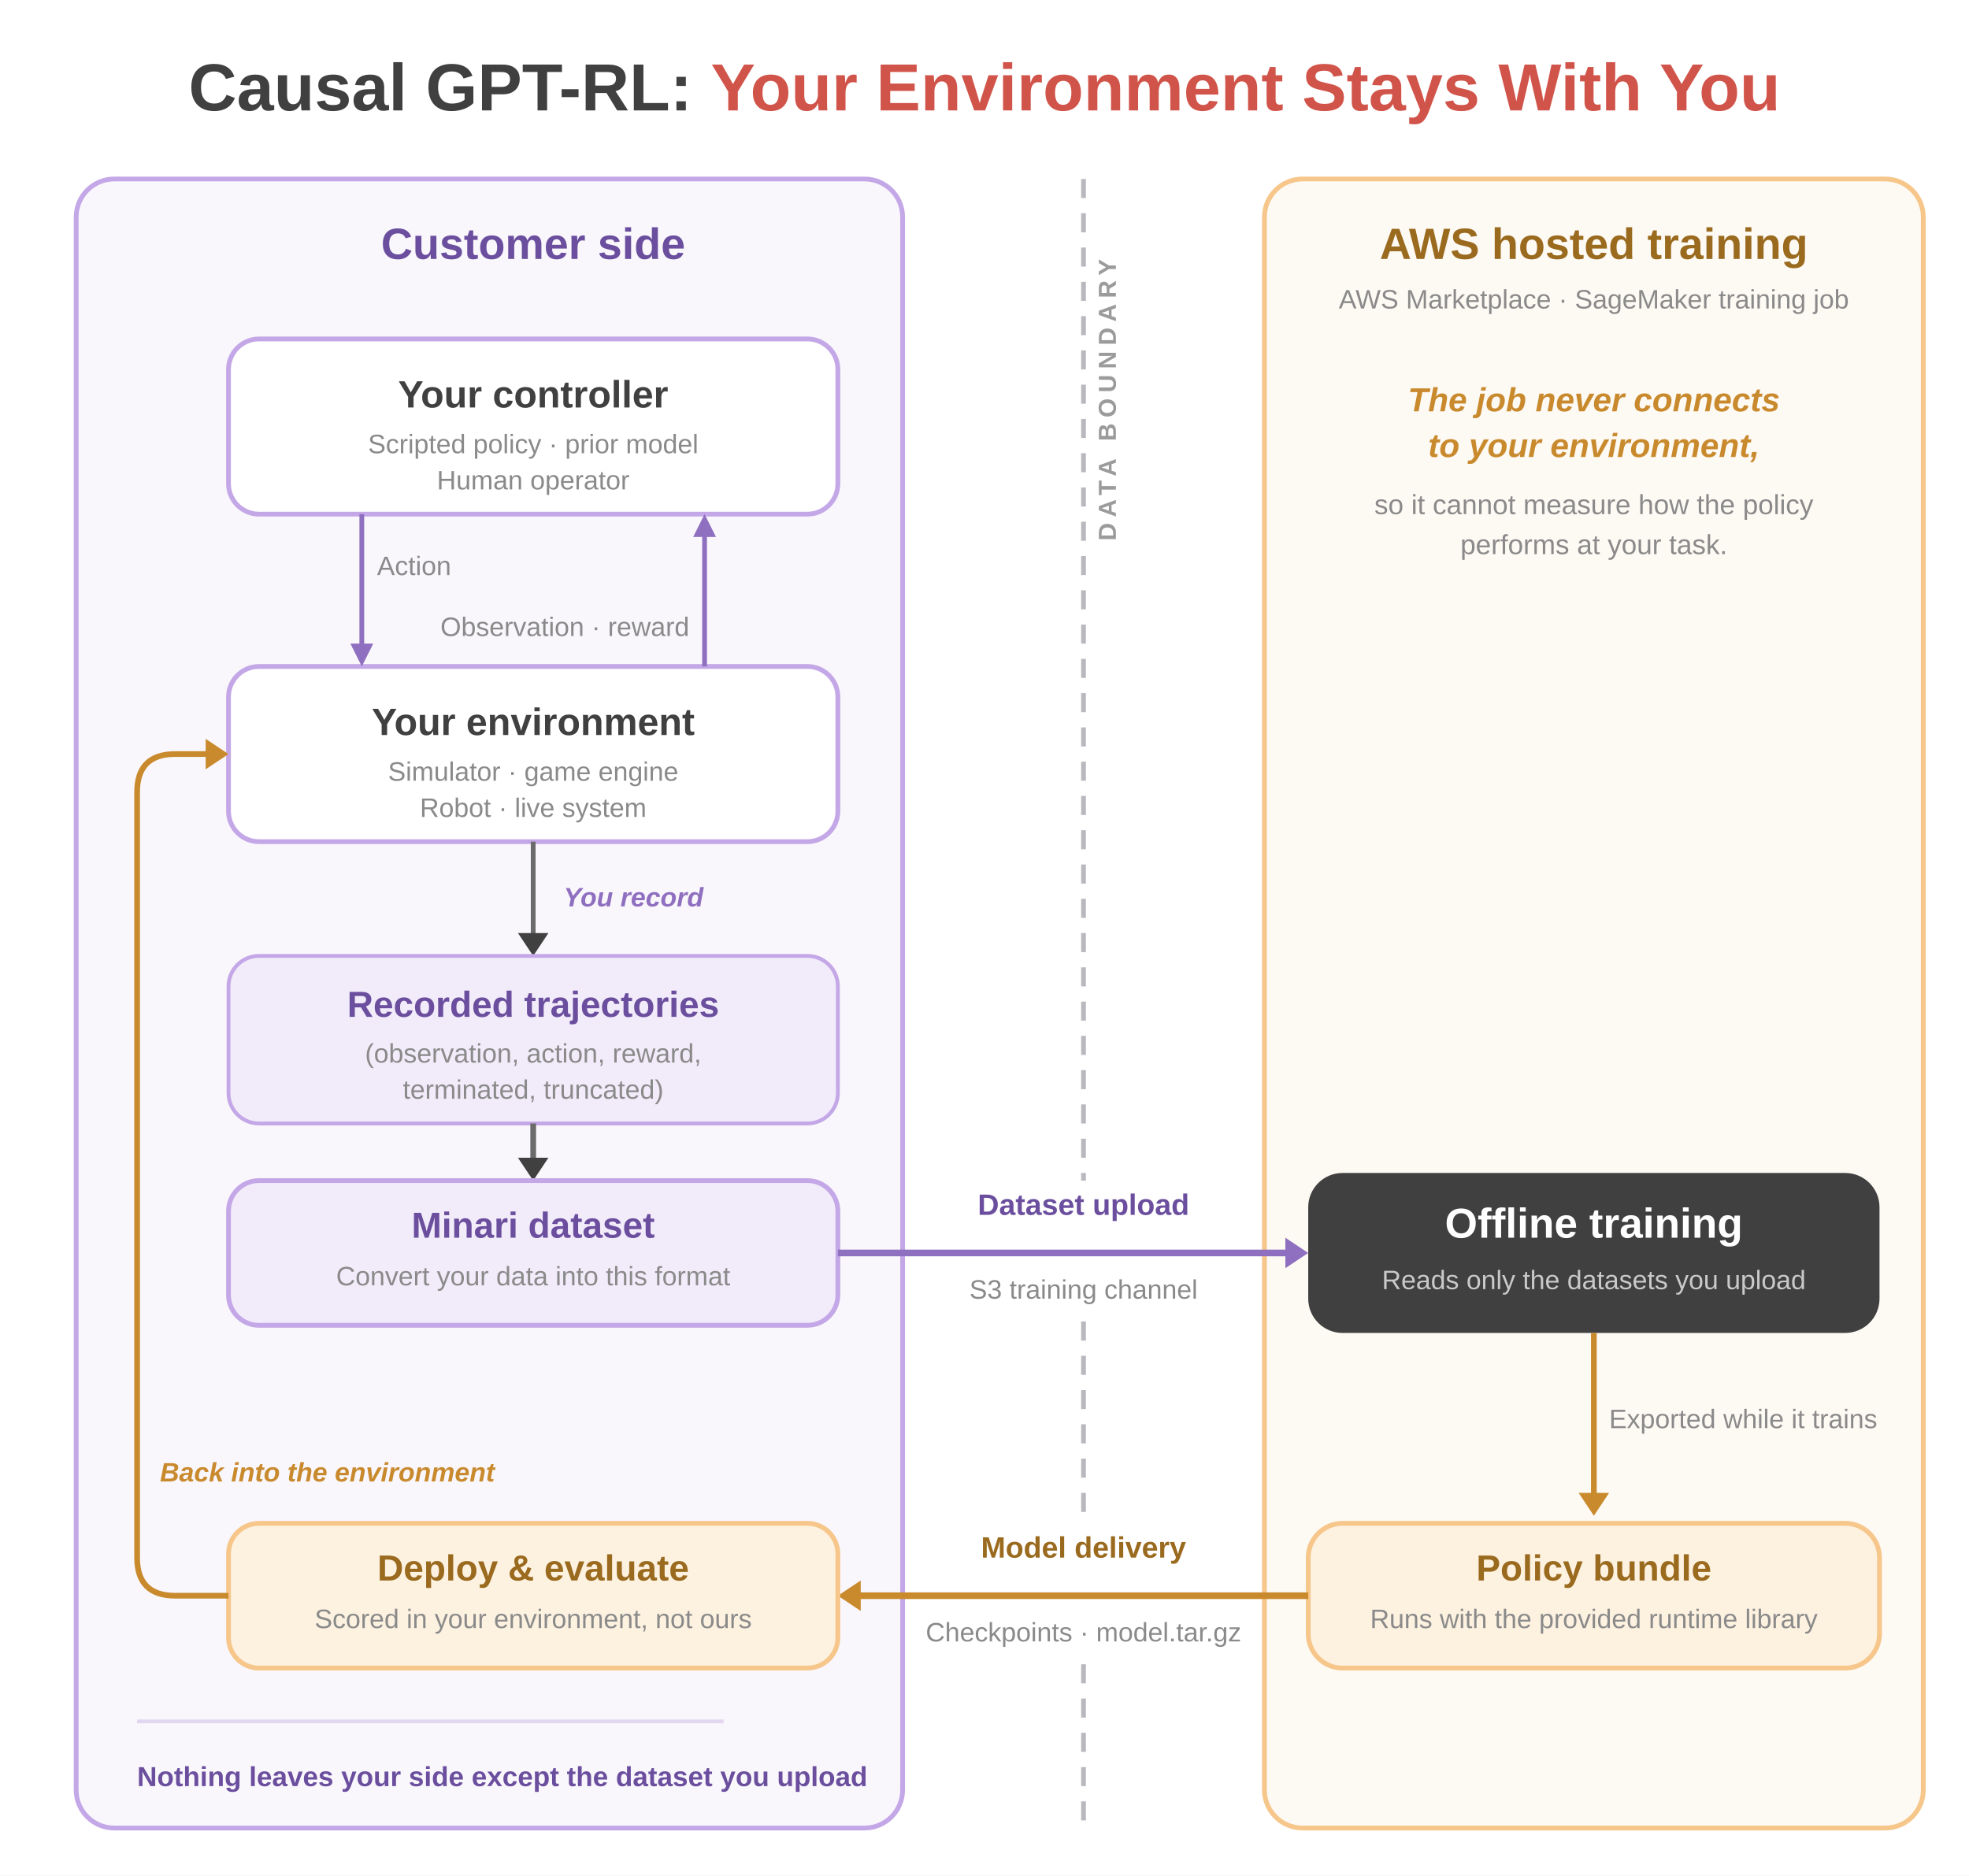
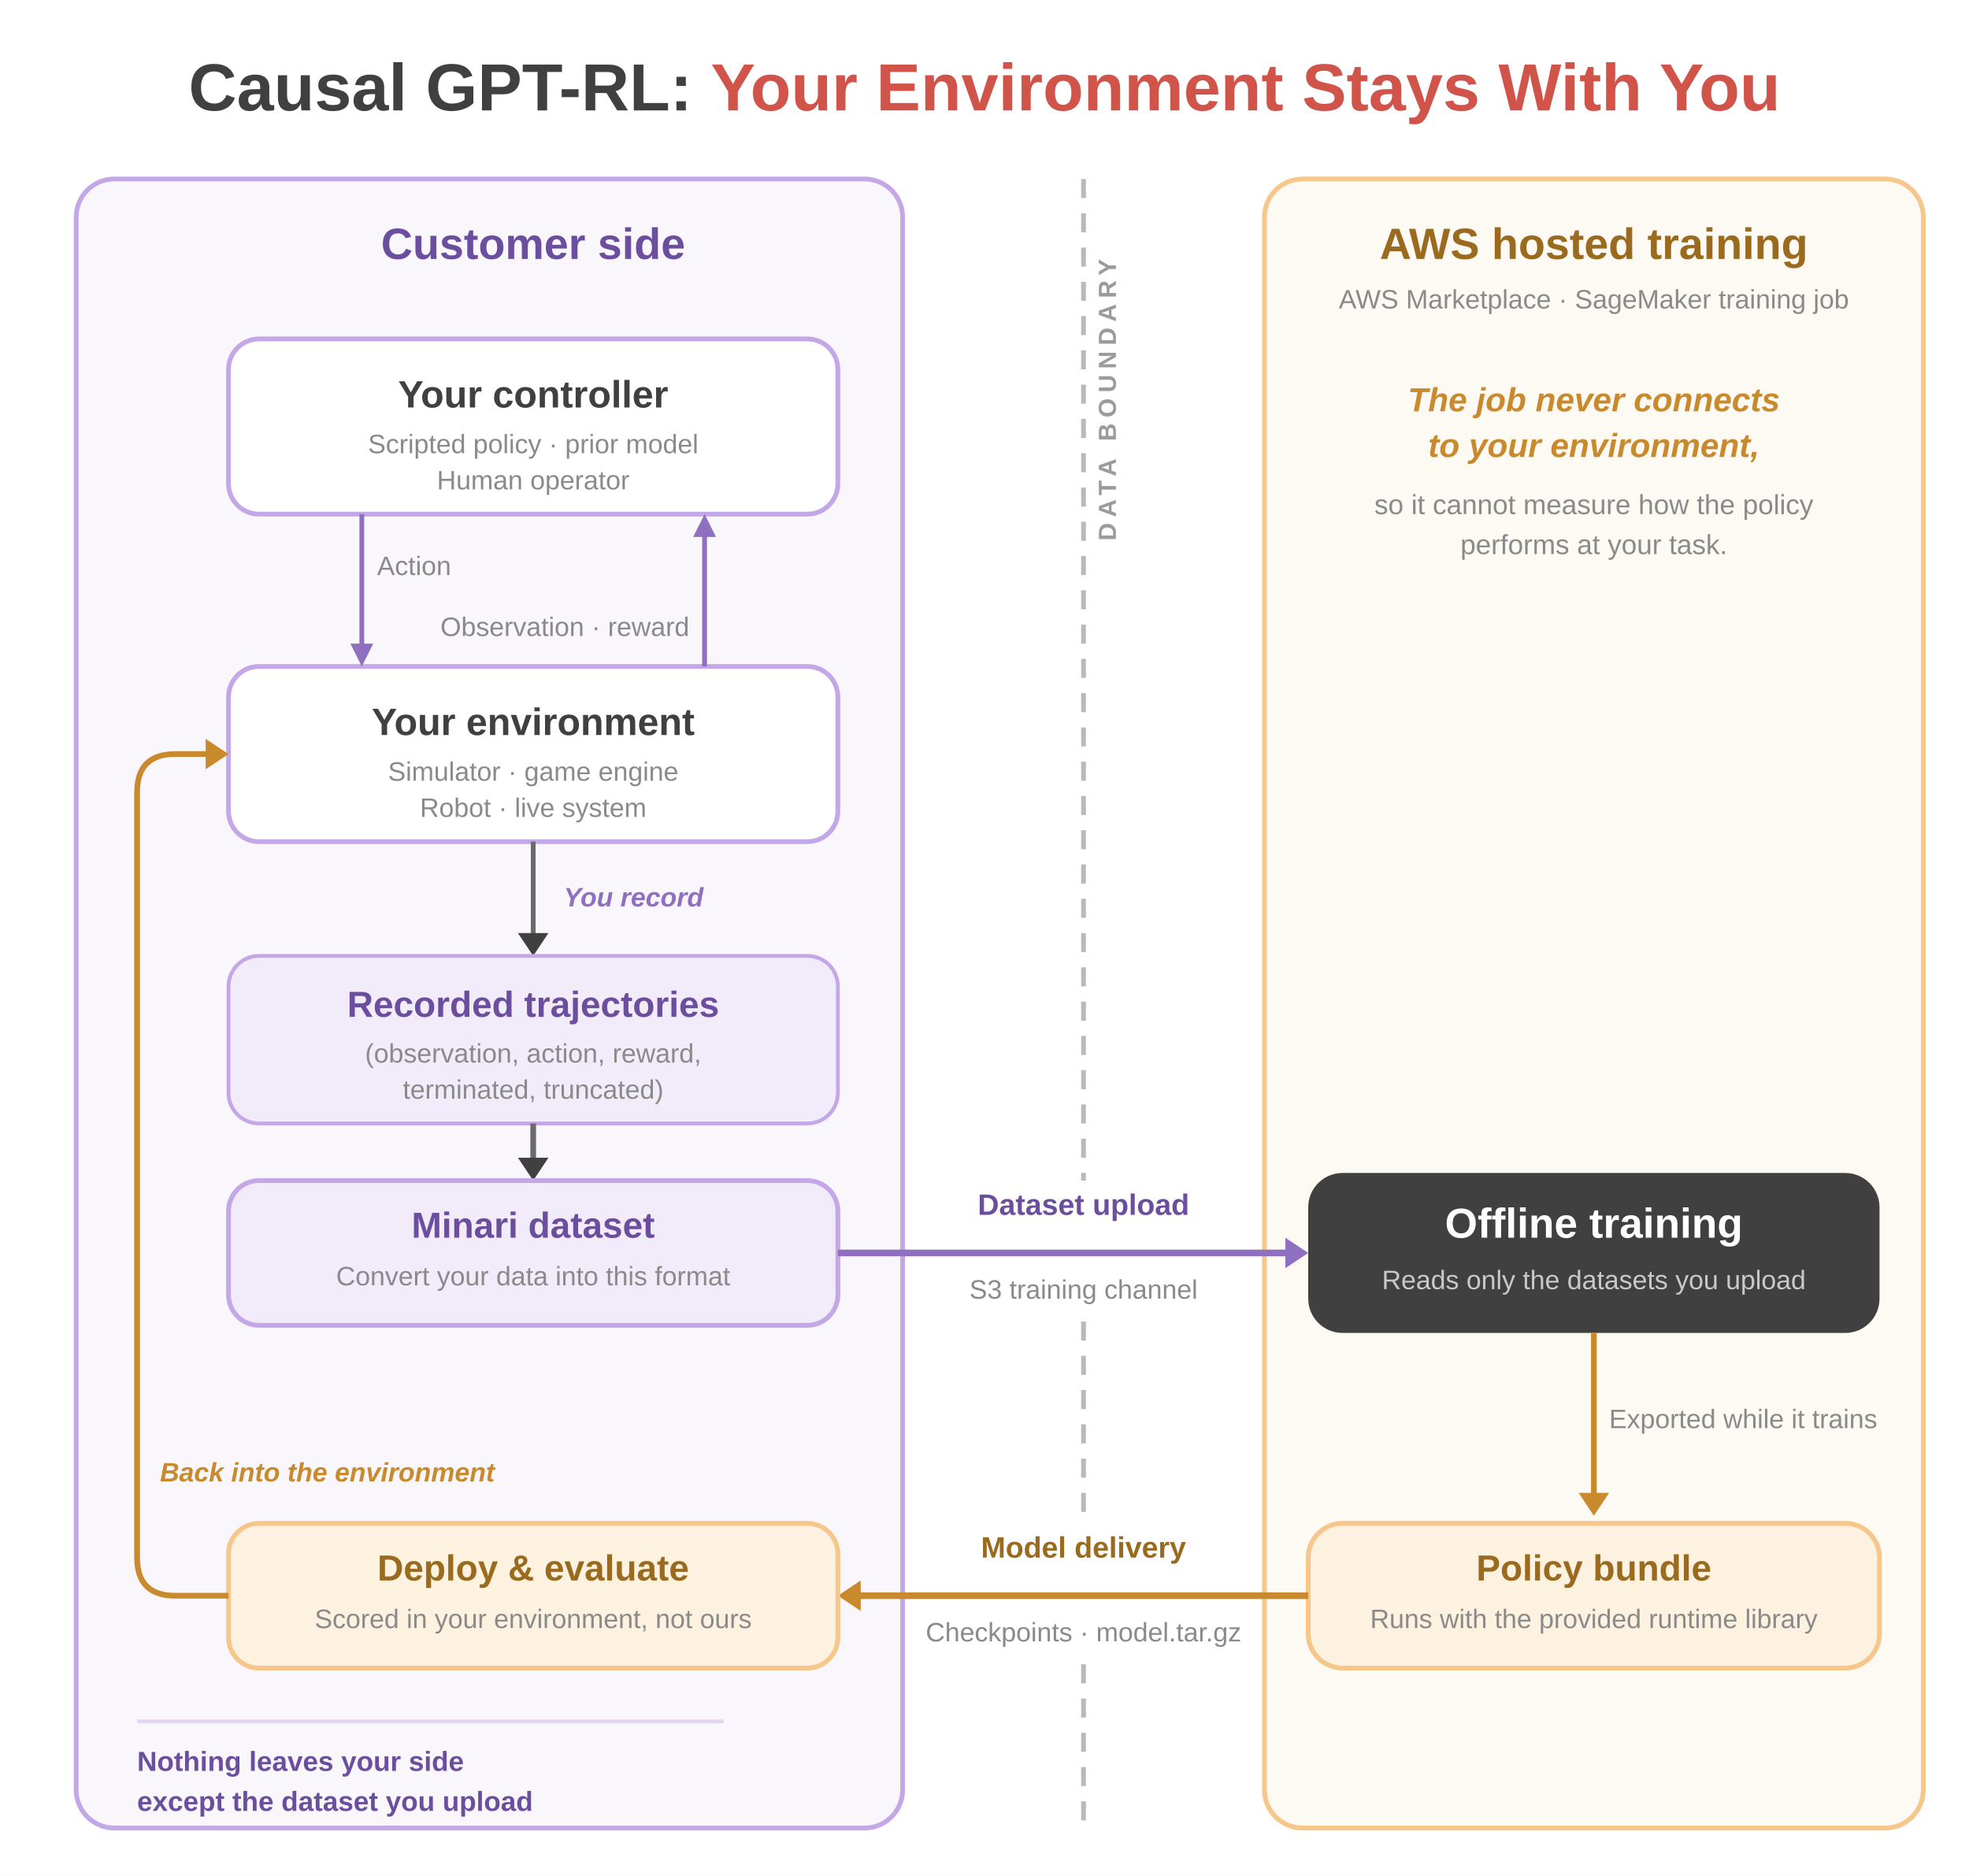
<svg xmlns="http://www.w3.org/2000/svg" viewBox="0 0 1034 985" width="1034" height="985" font-family="Segoe UI, Arial, sans-serif">
  <rect width="1034" height="985" fill="#ffffff" />
  <text x="517" y="58" text-anchor="middle" font-size="35" font-weight="700" fill="#404040">Causal GPT-RL: <tspan font-weight="600" fill="#d1544a">Your Environment Stays With You</tspan>
  </text>
  <rect x="40" y="94" width="434" height="866" rx="20" fill="#f9f7fc" stroke="#c4a7e7" stroke-width="2.5" />
  <rect x="664" y="94" width="346" height="866" rx="20" fill="#fdf9f3" stroke="#f6c68a" stroke-width="2.5" />
  <line x1="569" y1="94" x2="569" y2="620" stroke="#b8b8be" stroke-width="2.5" stroke-dasharray="10 8" />
  <line x1="569" y1="694" x2="569" y2="802" stroke="#b8b8be" stroke-width="2.5" stroke-dasharray="10 8" />
  <line x1="569" y1="874" x2="569" y2="960" stroke="#b8b8be" stroke-width="2.5" stroke-dasharray="10 8" />
  <text transform="translate(586,210) rotate(-90)" text-anchor="middle" font-size="13" font-weight="700" letter-spacing="3" fill="#9b9b9b">DATA BOUNDARY</text>
  <text x="280" y="136" text-anchor="middle" font-size="23" font-weight="700" fill="#6b4f9e">Customer side</text>
  <rect x="120" y="178" width="320" height="92" rx="16" fill="#ffffff" stroke="#c4a7e7" stroke-width="2.5" />
  <text x="280" y="214" text-anchor="middle" font-size="20" font-weight="700" fill="#404040">Your controller</text>
  <text x="280" y="238" text-anchor="middle" font-size="14" fill="#8a8a8a">Scripted policy · prior model</text>
  <text x="280" y="257" text-anchor="middle" font-size="14" fill="#8a8a8a">Human operator</text>
  <rect x="120" y="350" width="320" height="92" rx="16" fill="#ffffff" stroke="#c4a7e7" stroke-width="2.5" />
  <text x="280" y="386" text-anchor="middle" font-size="20" font-weight="700" fill="#404040">Your environment</text>
  <text x="280" y="410" text-anchor="middle" font-size="14" fill="#8a8a8a">Simulator · game engine</text>
  <text x="280" y="429" text-anchor="middle" font-size="14" fill="#8a8a8a">Robot · live system</text>
  <path d="M190 270 V 344" fill="none" stroke="#8f6fbf" stroke-width="2.5" />
  <polygon points="190,350 184,338 196,338" fill="#8f6fbf" />
  <text x="198" y="302" text-anchor="start" font-size="14" fill="#8a8a8a">Action</text>
  <path d="M370 350 V 276" fill="none" stroke="#8f6fbf" stroke-width="2.5" />
  <polygon points="370,270 364,282 376,282" fill="#8f6fbf" />
  <text x="362" y="334" text-anchor="end" font-size="14" fill="#8a8a8a">Observation · reward</text>
  <path d="M280 442 V 494" fill="none" stroke="#6b6b6b" stroke-width="2.5" />
  <polygon points="280,502 272,490 288,490" fill="#404040" />
  <text x="296" y="476" text-anchor="start" font-size="14" font-style="italic" font-weight="600" fill="#8f6fbf">You record</text>
  <rect x="120" y="502" width="320" height="88" rx="16" fill="#f2ebfa" stroke="#c4a7e7" stroke-width="2" />
  <text x="280" y="534" text-anchor="middle" font-size="19" font-weight="700" fill="#6b4f9e">Recorded trajectories</text>
  <text x="280" y="558" text-anchor="middle" font-size="14" fill="#8a8a8a">(observation, action, reward,</text>
  <text x="280" y="577" text-anchor="middle" font-size="14" fill="#8a8a8a">terminated, truncated)</text>
  <path d="M280 590 V 612" fill="none" stroke="#6b6b6b" stroke-width="3" />
  <polygon points="280,620 272,608 288,608" fill="#404040" />
  <rect x="120" y="620" width="320" height="76" rx="16" fill="#f2ebfa" stroke="#c4a7e7" stroke-width="2.5" />
  <text x="280" y="650" text-anchor="middle" font-size="19" font-weight="700" fill="#6b4f9e">Minari dataset</text>
  <text x="280" y="675" text-anchor="middle" font-size="14" fill="#8a8a8a">Convert your data into this format</text>
  <path d="M440 658 H 679" fill="none" stroke="#8f6fbf" stroke-width="3.5" />
  <polygon points="687,658 675,650 675,666" fill="#8f6fbf" />
  <text x="569" y="638" text-anchor="middle" font-size="15.5" font-weight="700" fill="#6b4f9e">Dataset upload</text>
  <text x="569" y="682" text-anchor="middle" font-size="14" fill="#8a8a8a">S3 training channel</text>
  <text x="837" y="136" text-anchor="middle" font-size="23" font-weight="700" fill="#9a6a1e">AWS hosted training</text>
  <text x="837" y="162" text-anchor="middle" font-size="14" fill="#8a8a8a">AWS Marketplace · SageMaker training job</text>
  <text x="837" y="216" text-anchor="middle" font-size="17.5" font-style="italic" font-weight="600" fill="#c98a2e">The job never connects</text>
  <text x="837" y="240" text-anchor="middle" font-size="17.5" font-style="italic" font-weight="600" fill="#c98a2e">to your environment,</text>
  <text x="837" y="270" text-anchor="middle" font-size="14.5" fill="#8a8a8a">so it cannot measure how the policy</text>
  <text x="837" y="291" text-anchor="middle" font-size="14.5" fill="#8a8a8a">performs at your task.</text>
  <rect x="687" y="616" width="300" height="84" rx="18" fill="#404040" />
  <text x="837" y="650" text-anchor="middle" font-size="22" font-weight="700" fill="#ffffff">Offline training</text>
  <text x="837" y="677" text-anchor="middle" font-size="14" fill="#c9c9c9">Reads only the datasets you upload</text>
  <path d="M837 700 V 788" fill="none" stroke="#c98a2e" stroke-width="3" />
  <polygon points="837,796 829,784 845,784" fill="#c98a2e" />
  <text x="845" y="750" text-anchor="start" font-size="14" fill="#8a8a8a">Exported while it trains</text>
  <rect x="687" y="800" width="300" height="76" rx="18" fill="#fdf1e0" stroke="#f6c68a" stroke-width="2.5" />
  <text x="837" y="830" text-anchor="middle" font-size="19" font-weight="700" fill="#9a6a1e">Policy bundle</text>
  <text x="837" y="855" text-anchor="middle" font-size="14" fill="#8a8a8a">Runs with the provided runtime library</text>
  <path d="M687 838 H 448" fill="none" stroke="#c98a2e" stroke-width="3.5" />
  <polygon points="440,838 452,830 452,846" fill="#c98a2e" />
  <text x="569" y="818" text-anchor="middle" font-size="15.5" font-weight="700" fill="#9a6a1e">Model delivery</text>
  <text x="569" y="862" text-anchor="middle" font-size="14" fill="#8a8a8a">Checkpoints · model.tar.gz</text>
  <rect x="120" y="800" width="320" height="76" rx="16" fill="#fdf1e0" stroke="#f6c68a" stroke-width="2.5" />
  <text x="280" y="830" text-anchor="middle" font-size="19" font-weight="700" fill="#9a6a1e">Deploy &amp; evaluate</text>
  <text x="280" y="855" text-anchor="middle" font-size="14" fill="#8a8a8a">Scored in your environment, not ours</text>
  <path d="M120 838 H 92 Q72 838 72 818 V 416 Q72 396 92 396 H 112" fill="none" stroke="#c98a2e" stroke-width="3" />
  <polygon points="120,396 108,388 108,404" fill="#c98a2e" />
  <text x="84" y="778" text-anchor="start" font-size="14" font-style="italic" font-weight="600" fill="#c98a2e">Back into the environment</text>
  <line x1="72" y1="904" x2="380" y2="904" stroke="#e2d6f0" stroke-width="2" />
-   <text x="72" y="938" text-anchor="start" font-size="14.5" font-weight="700" fill="#6b4f9e">Nothing leaves your side except the dataset you upload</text>
+   <text x="72" y="930" text-anchor="start" font-size="14.5" font-weight="700" fill="#6b4f9e">Nothing leaves your side</text>
+   <text x="72" y="951" text-anchor="start" font-size="14.5" font-weight="700" fill="#6b4f9e">except the dataset you upload</text>
</svg>
